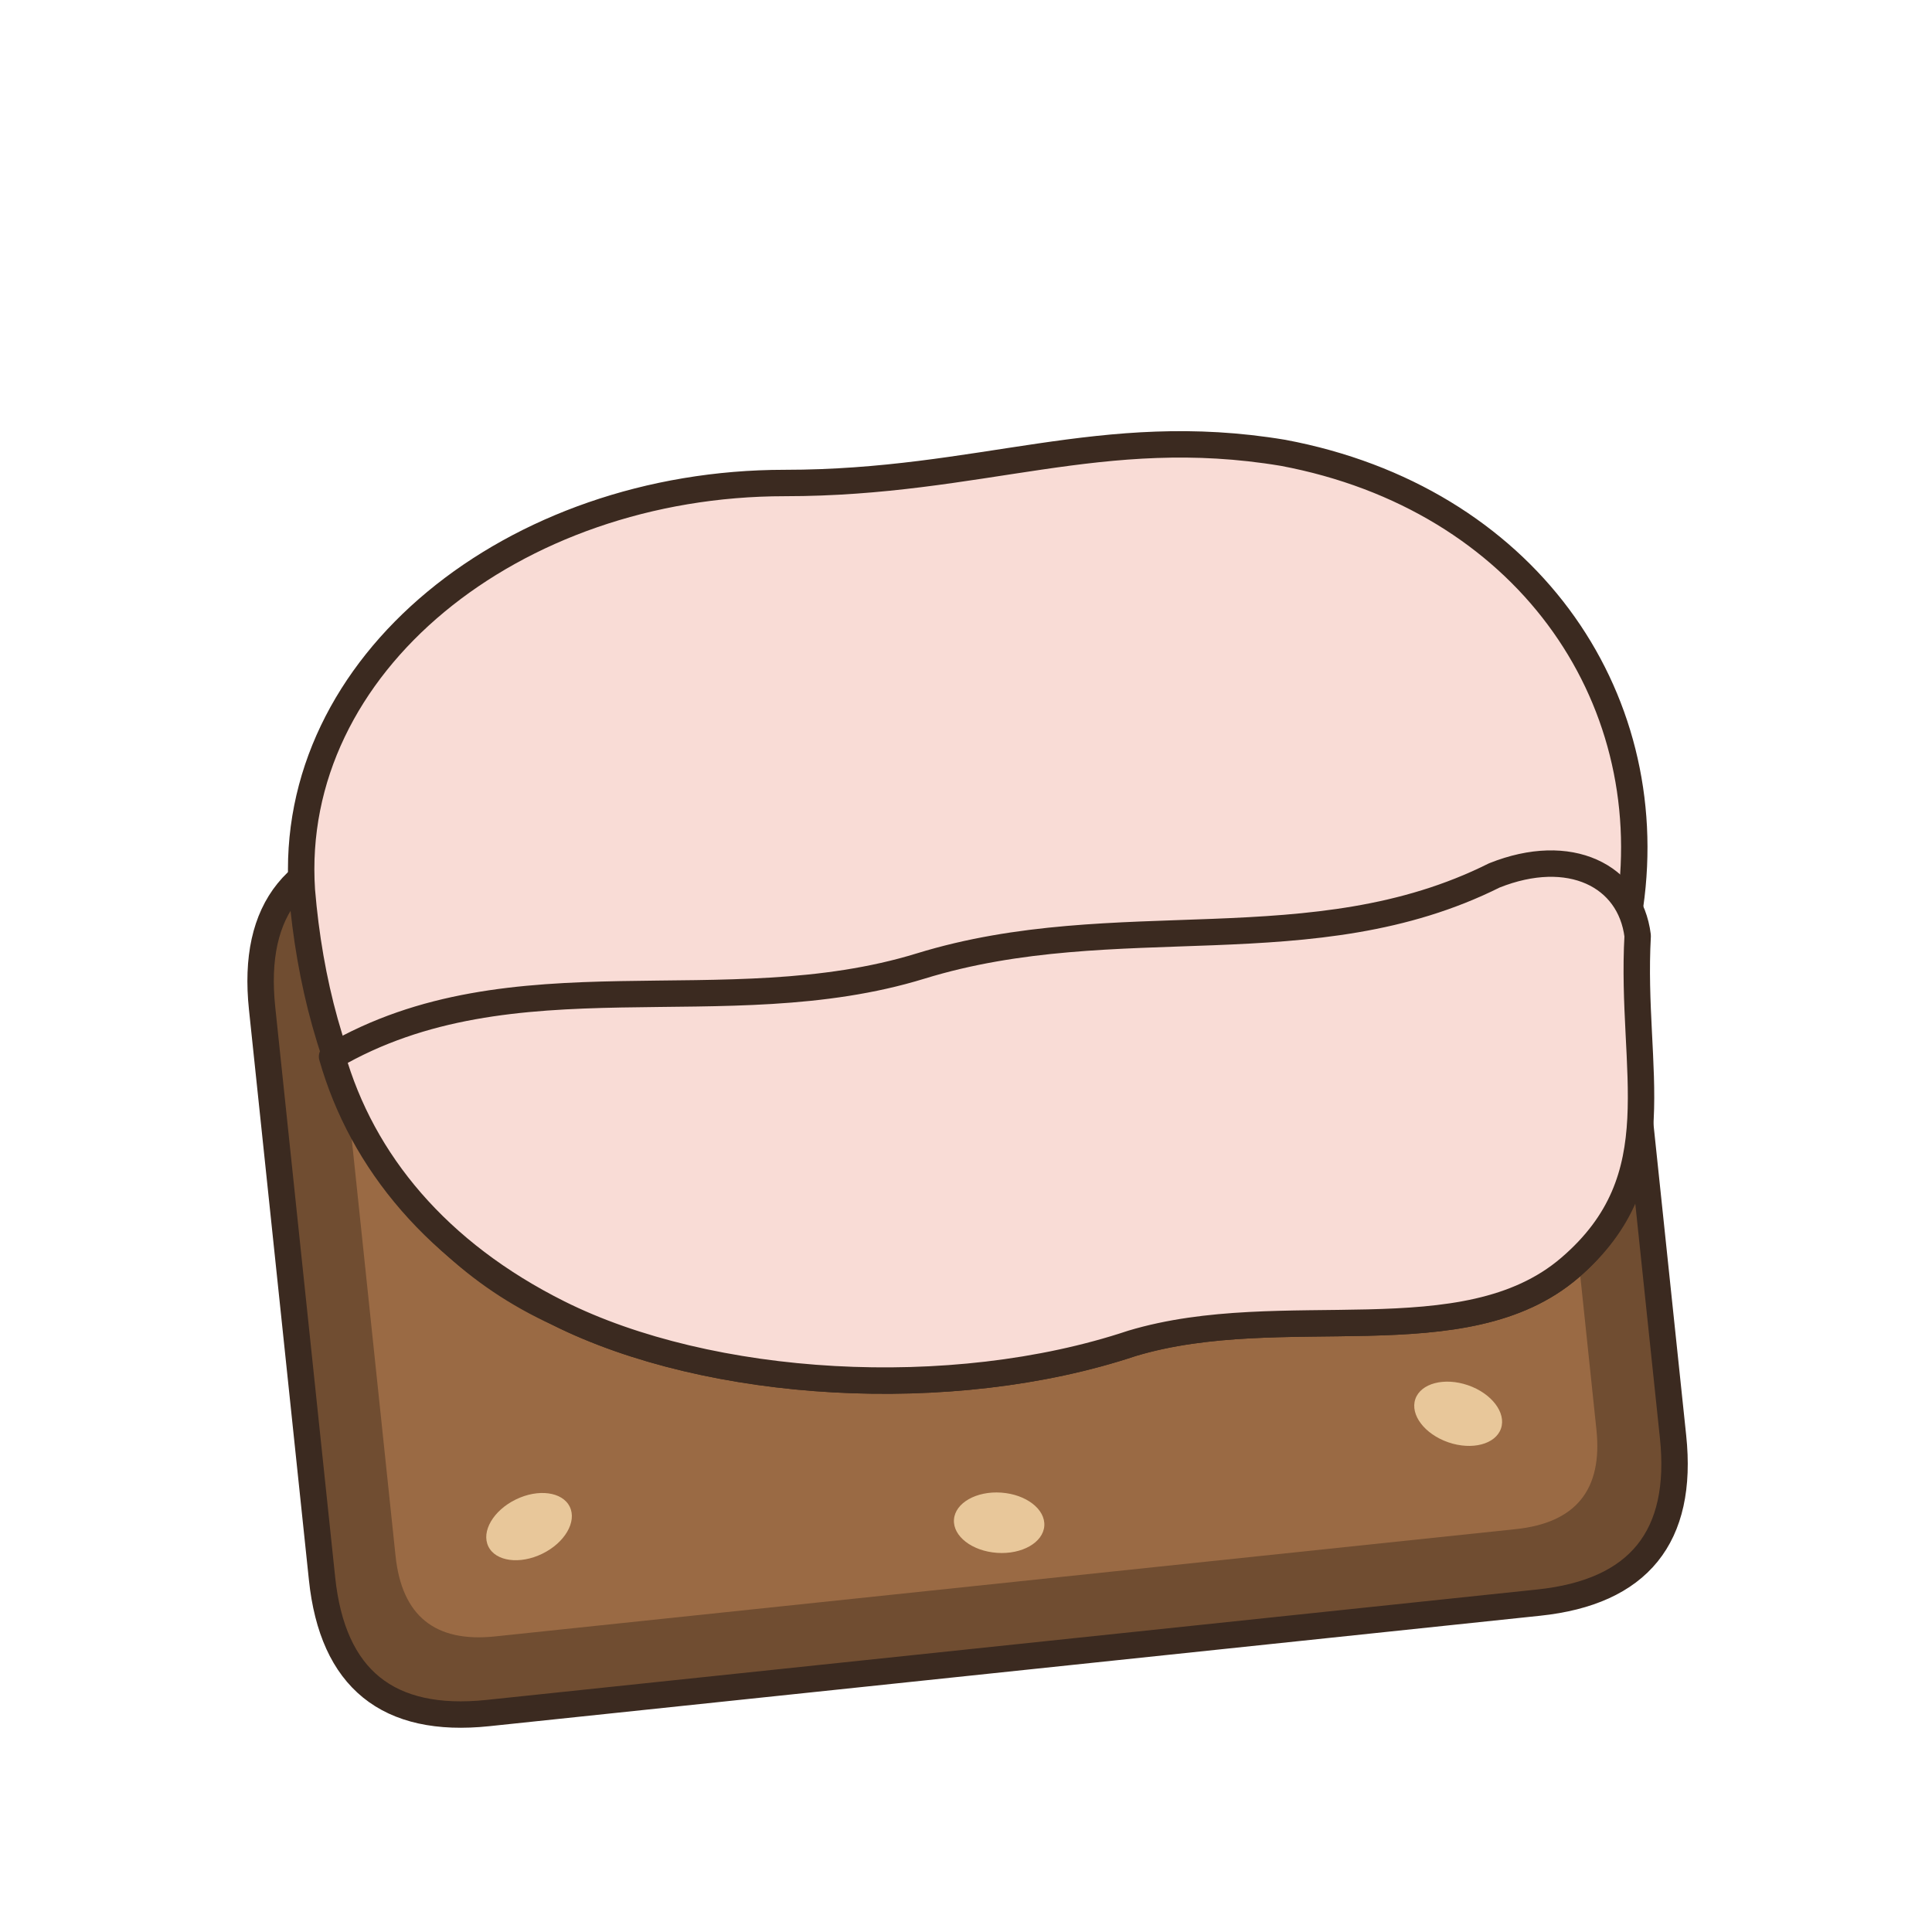
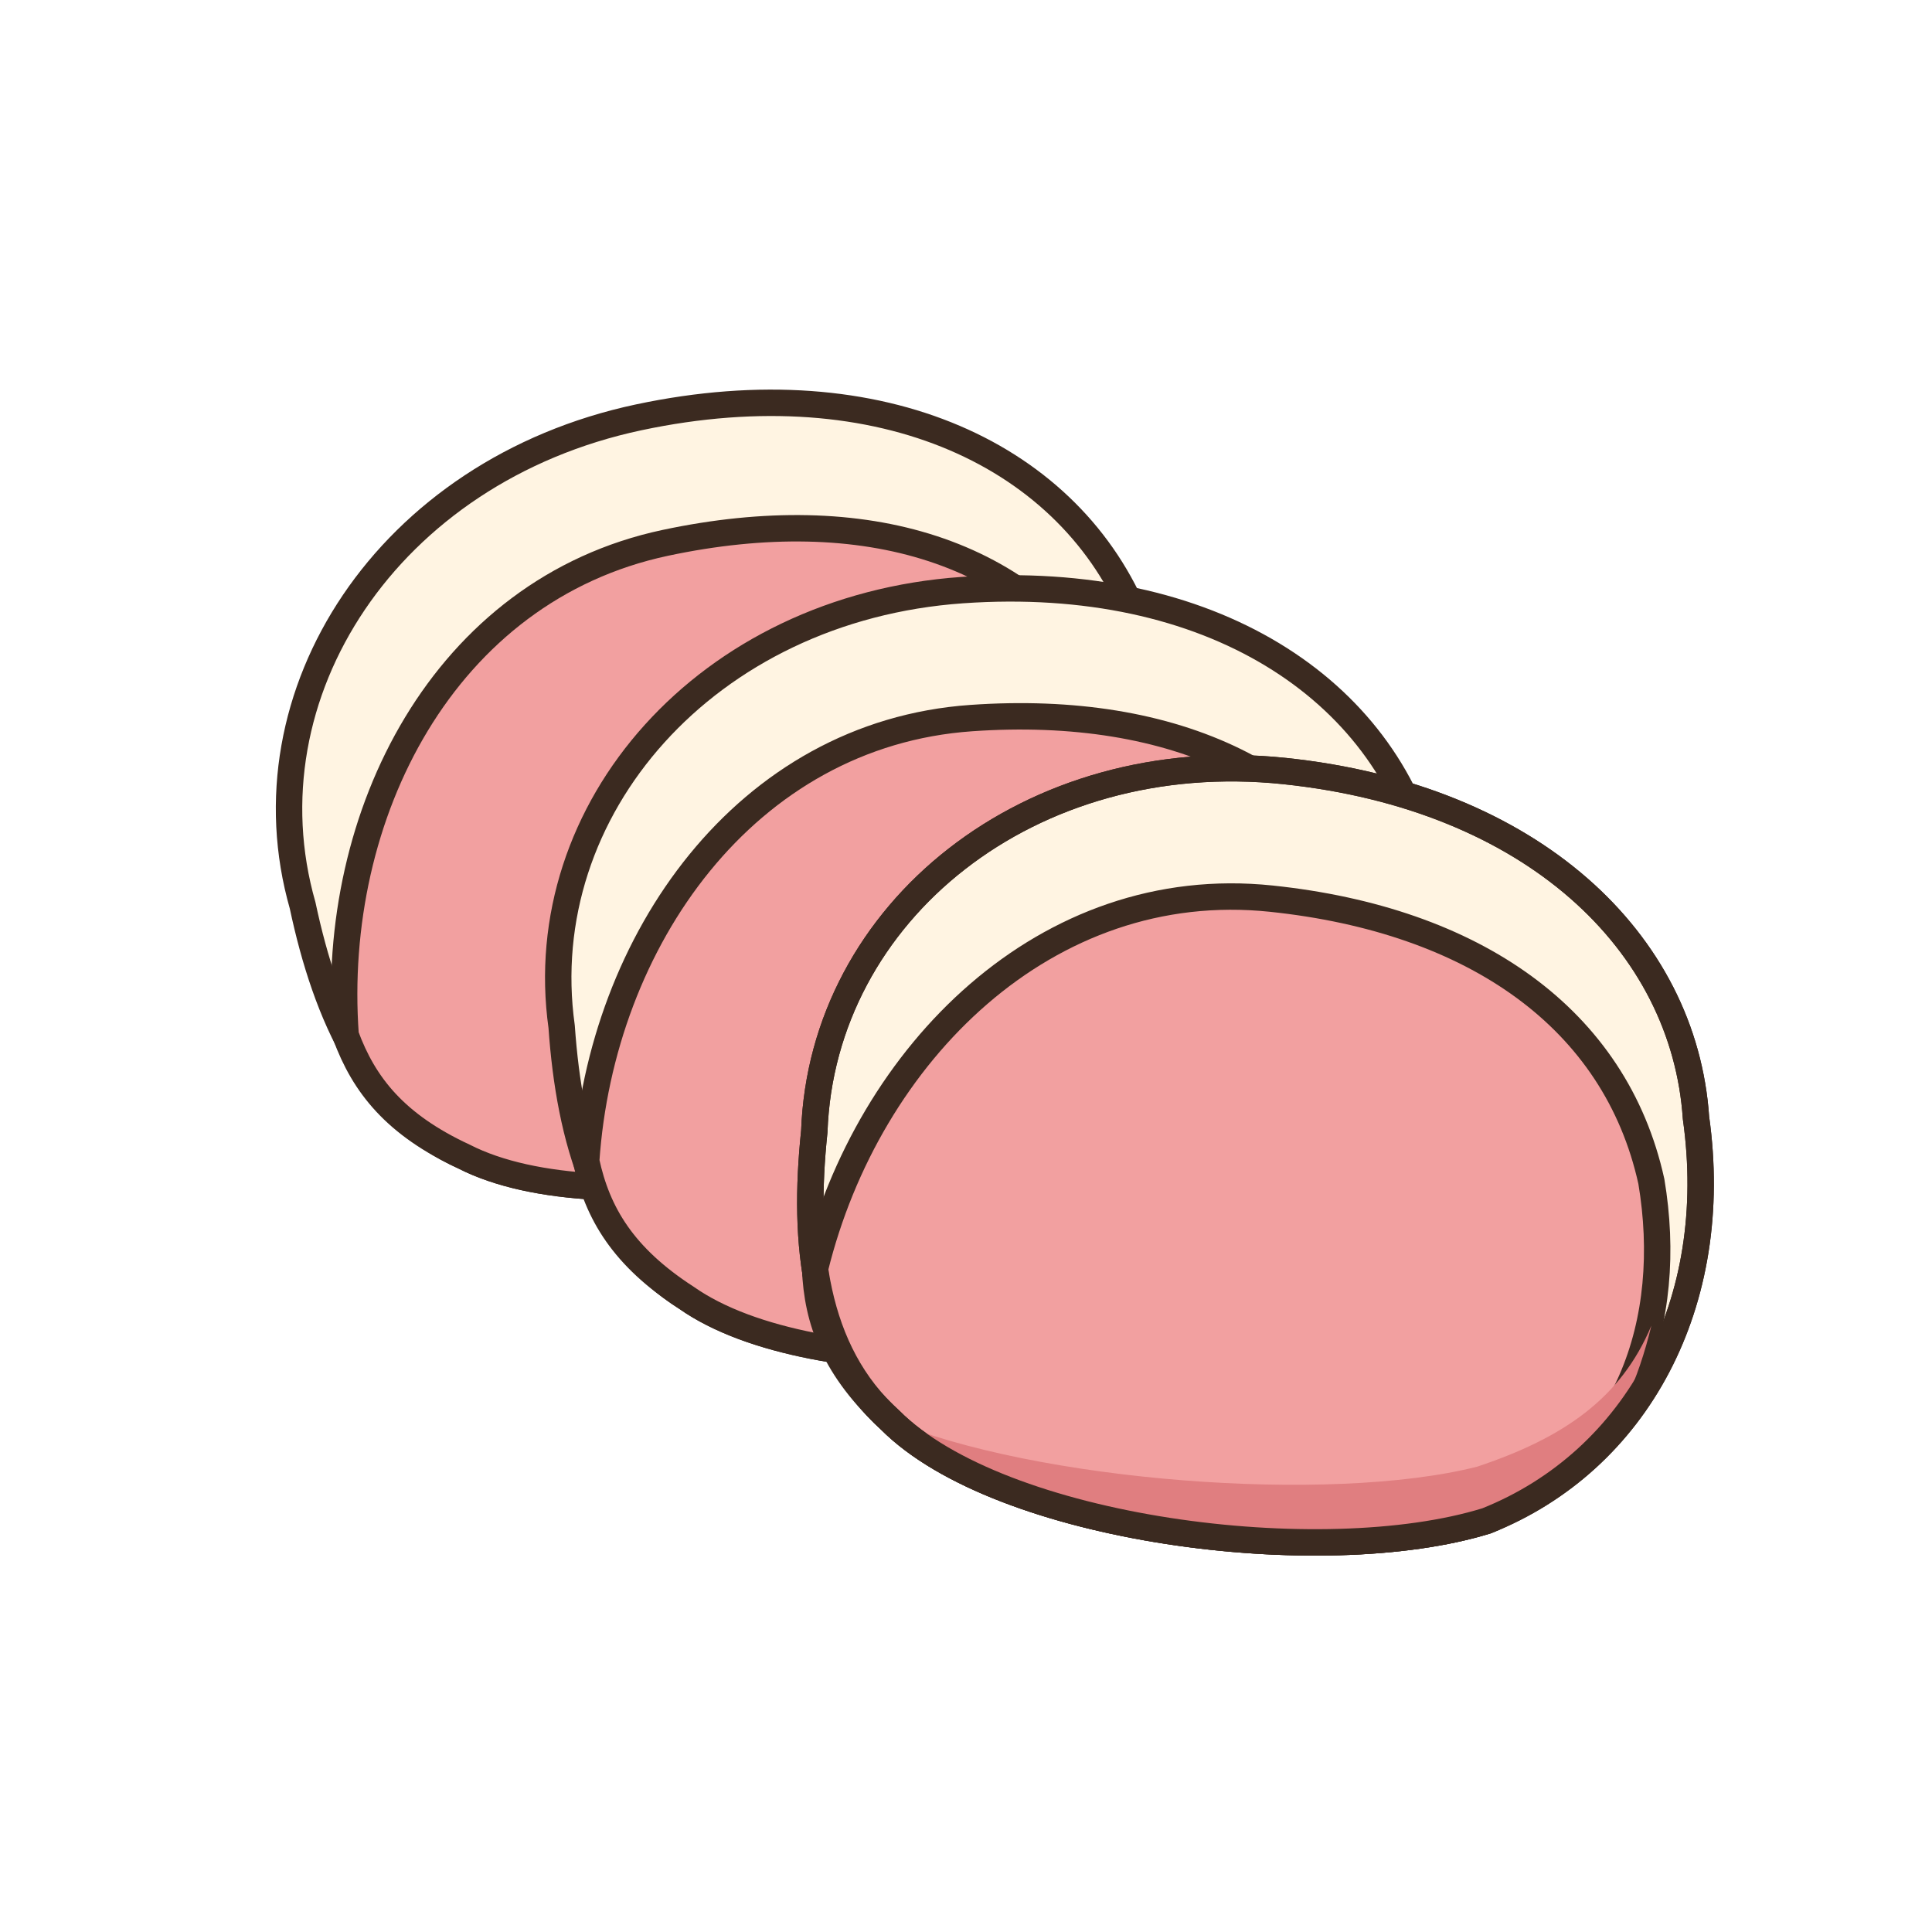
<svg xmlns="http://www.w3.org/2000/svg" viewBox="0 0 256 256">
  <g stroke="#3B2A20" stroke-width="3.5" stroke-linecap="round" stroke-linejoin="round">
-     <g id="rye-bread" transform="rotate(-6 128 160)">
-       <path fill="#704D31" d="M58 104 L198 104 Q218 104 218 124 L218 200 Q218 220 198 220 L58 220 Q38 220 38 200 L38 124 Q38 104 58 104 Z" />
-       <path fill="#9A6A44" stroke="none" d="M60 114 L196 114 Q208 114 208 126 L208 198 Q208 210 196 210 L60 210 Q48 210 48 198 L48 126 Q48 114 60 114 Z" />
-       <g id="grains" fill="#E8C79A" stroke="none">
-         <ellipse cx="66" cy="196" rx="6" ry="4" transform="rotate(-20 66 196)" />
-         <ellipse cx="190" cy="194" rx="6" ry="4" transform="rotate(25 190 194)" />
-         <ellipse cx="128" cy="202" rx="6" ry="4" transform="rotate(10 128 202)" />
-       </g>
+     <g id="ham-slice-back" transform="translate(96 104) rotate(-12)">
+       <path fill="#FFF4E2" d="M-58 4 C-60 -25 -35 -50 -1 -50 C32 -50 54 -33 58 -10 C64 14 55 36 36 46 C15 55 -28 54 -44 41 C-55 33 -58 19 -58 4 Z" />
+       <path fill="#F2A0A0" d="M-56 22 C-52 -7 -31 -33 -1 -33 C26 -33 46 -22 53 -1 C58 17 54 36 36 46 C15 55 -28 54 -44 41 C-52 35 -55 29 -56 22 Z" />
    </g>
-     <g id="ham-slice">
-       <path fill="#F9DCD6" d="M40 118 C38 88 68 64 104 64 C130 64 146 56 170 60 C202 66 220 92 216 120 C214 140 222 156 208 168 C194 180 170 172 150 178 C126 186 94 184 74 174 C52 164 42 142 40 118 Z" />
-       <path fill="#F9DCD6" d="M44 140 C68 126 96 136 122 128 C148 120 174 128 198 116 C208 112 216 116 217 124 C216 142 222 156 208 168 C194 180 170 172 150 178 C126 186 94 184 74 174 C58 166 48 154 44 140 Z" />
+     <g id="ham-slice-middle" transform="translate(132 128) rotate(-4)">
+       <path fill="#FFF4E2" d="M-58 4 C-60 -25 -35 -50 -1 -50 C32 -50 54 -33 58 -10 C64 14 55 36 36 46 C15 55 -28 54 -44 41 C-55 33 -58 19 -58 4 Z" />
+       <path fill="#F2A0A0" d="M-56 22 C-52 -7 -31 -33 -1 -33 C26 -33 46 -22 53 -1 C58 17 54 36 36 46 C15 55 -28 54 -44 41 C-52 35 -55 29 -56 22 Z" />
+     </g>
+     <g id="ham-slice-front" transform="translate(166 152) rotate(6)">
+       <path fill="#FFF4E2" d="M-58 4 C-60 -25 -35 -50 -1 -50 C32 -50 54 -33 58 -10 C64 14 55 36 36 46 C15 55 -28 54 -44 41 C-55 33 -58 19 -58 4 Z" />
+       <path fill="#F2A0A0" d="M-56 22 C-52 -7 -31 -33 -1 -33 C26 -33 46 -22 53 -1 C58 17 54 36 36 46 C15 55 -28 54 -44 41 C-52 35 -55 29 -56 22 Z" />
+       <path fill="#E07E80" stroke="none" d="M55 18 C53 33 47 41 36 46 C15 55 -28 54 -44 41 C-24 47 15 46 34 39 C45 34 52 28 55 18 Z" />
+       <path fill="none" d="M-58 4 C-60 -25 -35 -50 -1 -50 C32 -50 54 -33 58 -10 C64 14 55 36 36 46 C15 55 -28 54 -44 41 C-55 33 -58 19 -58 4 Z" />
    </g>
  </g>
</svg>
